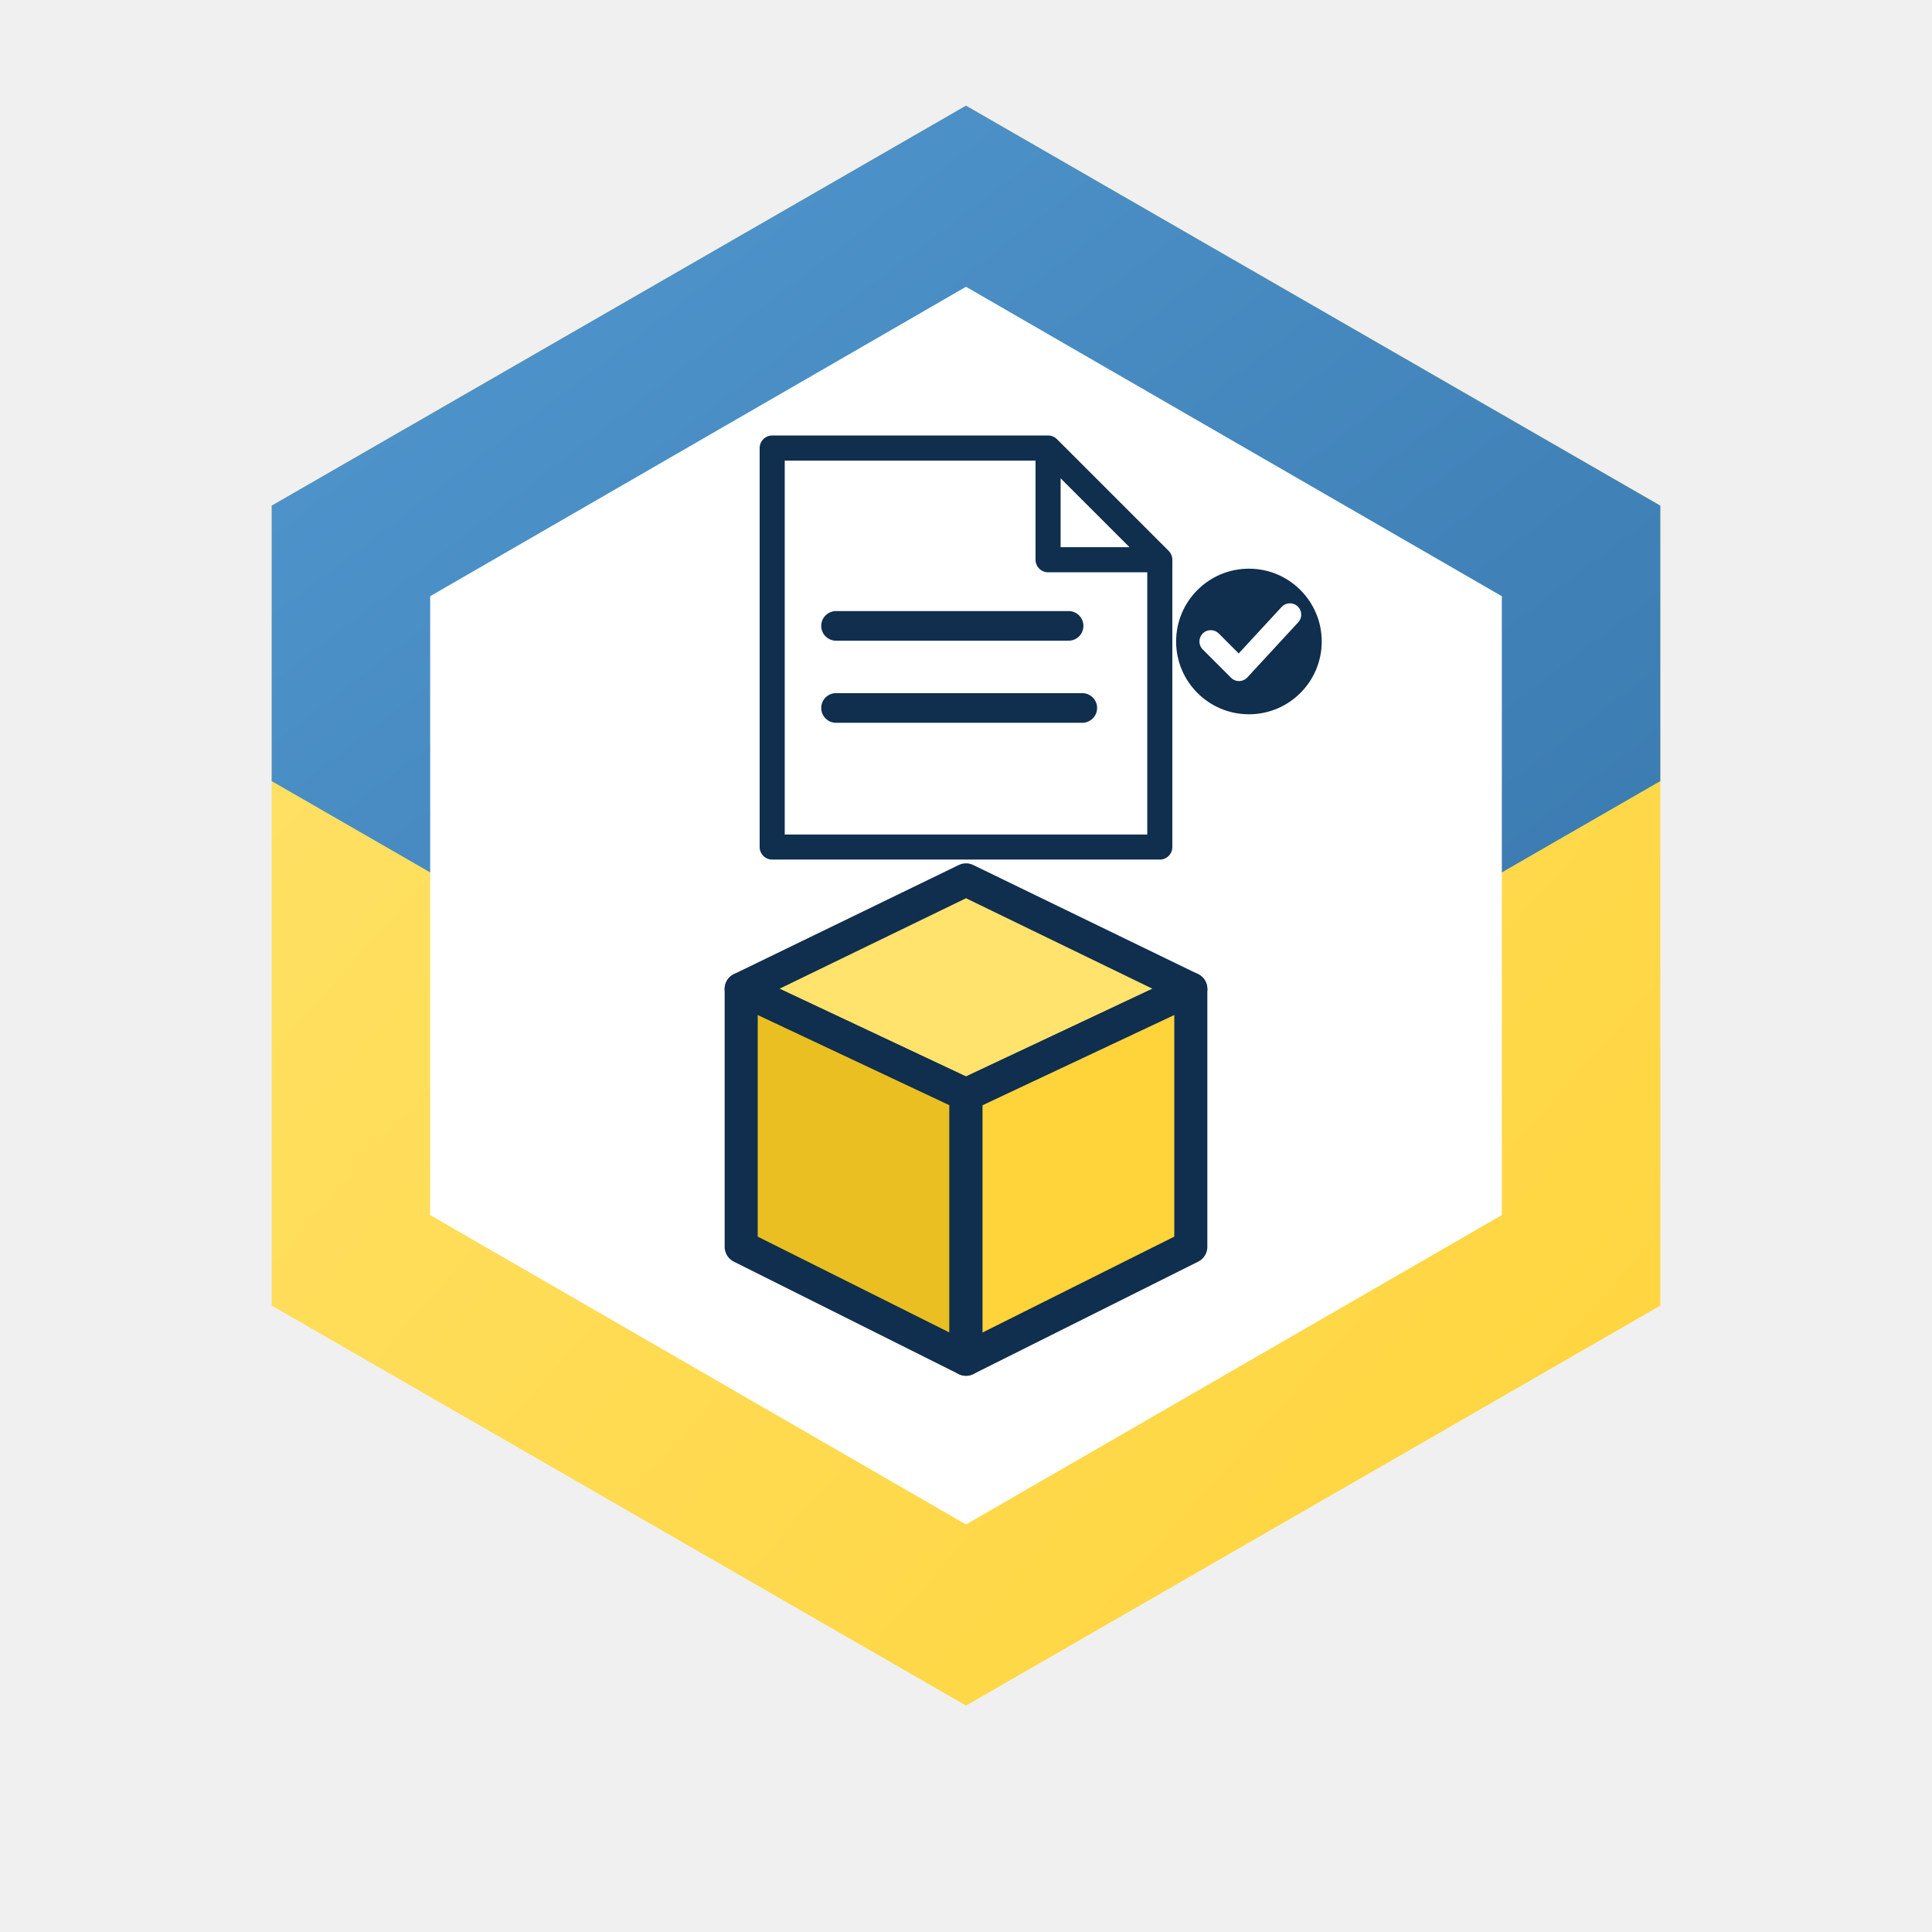
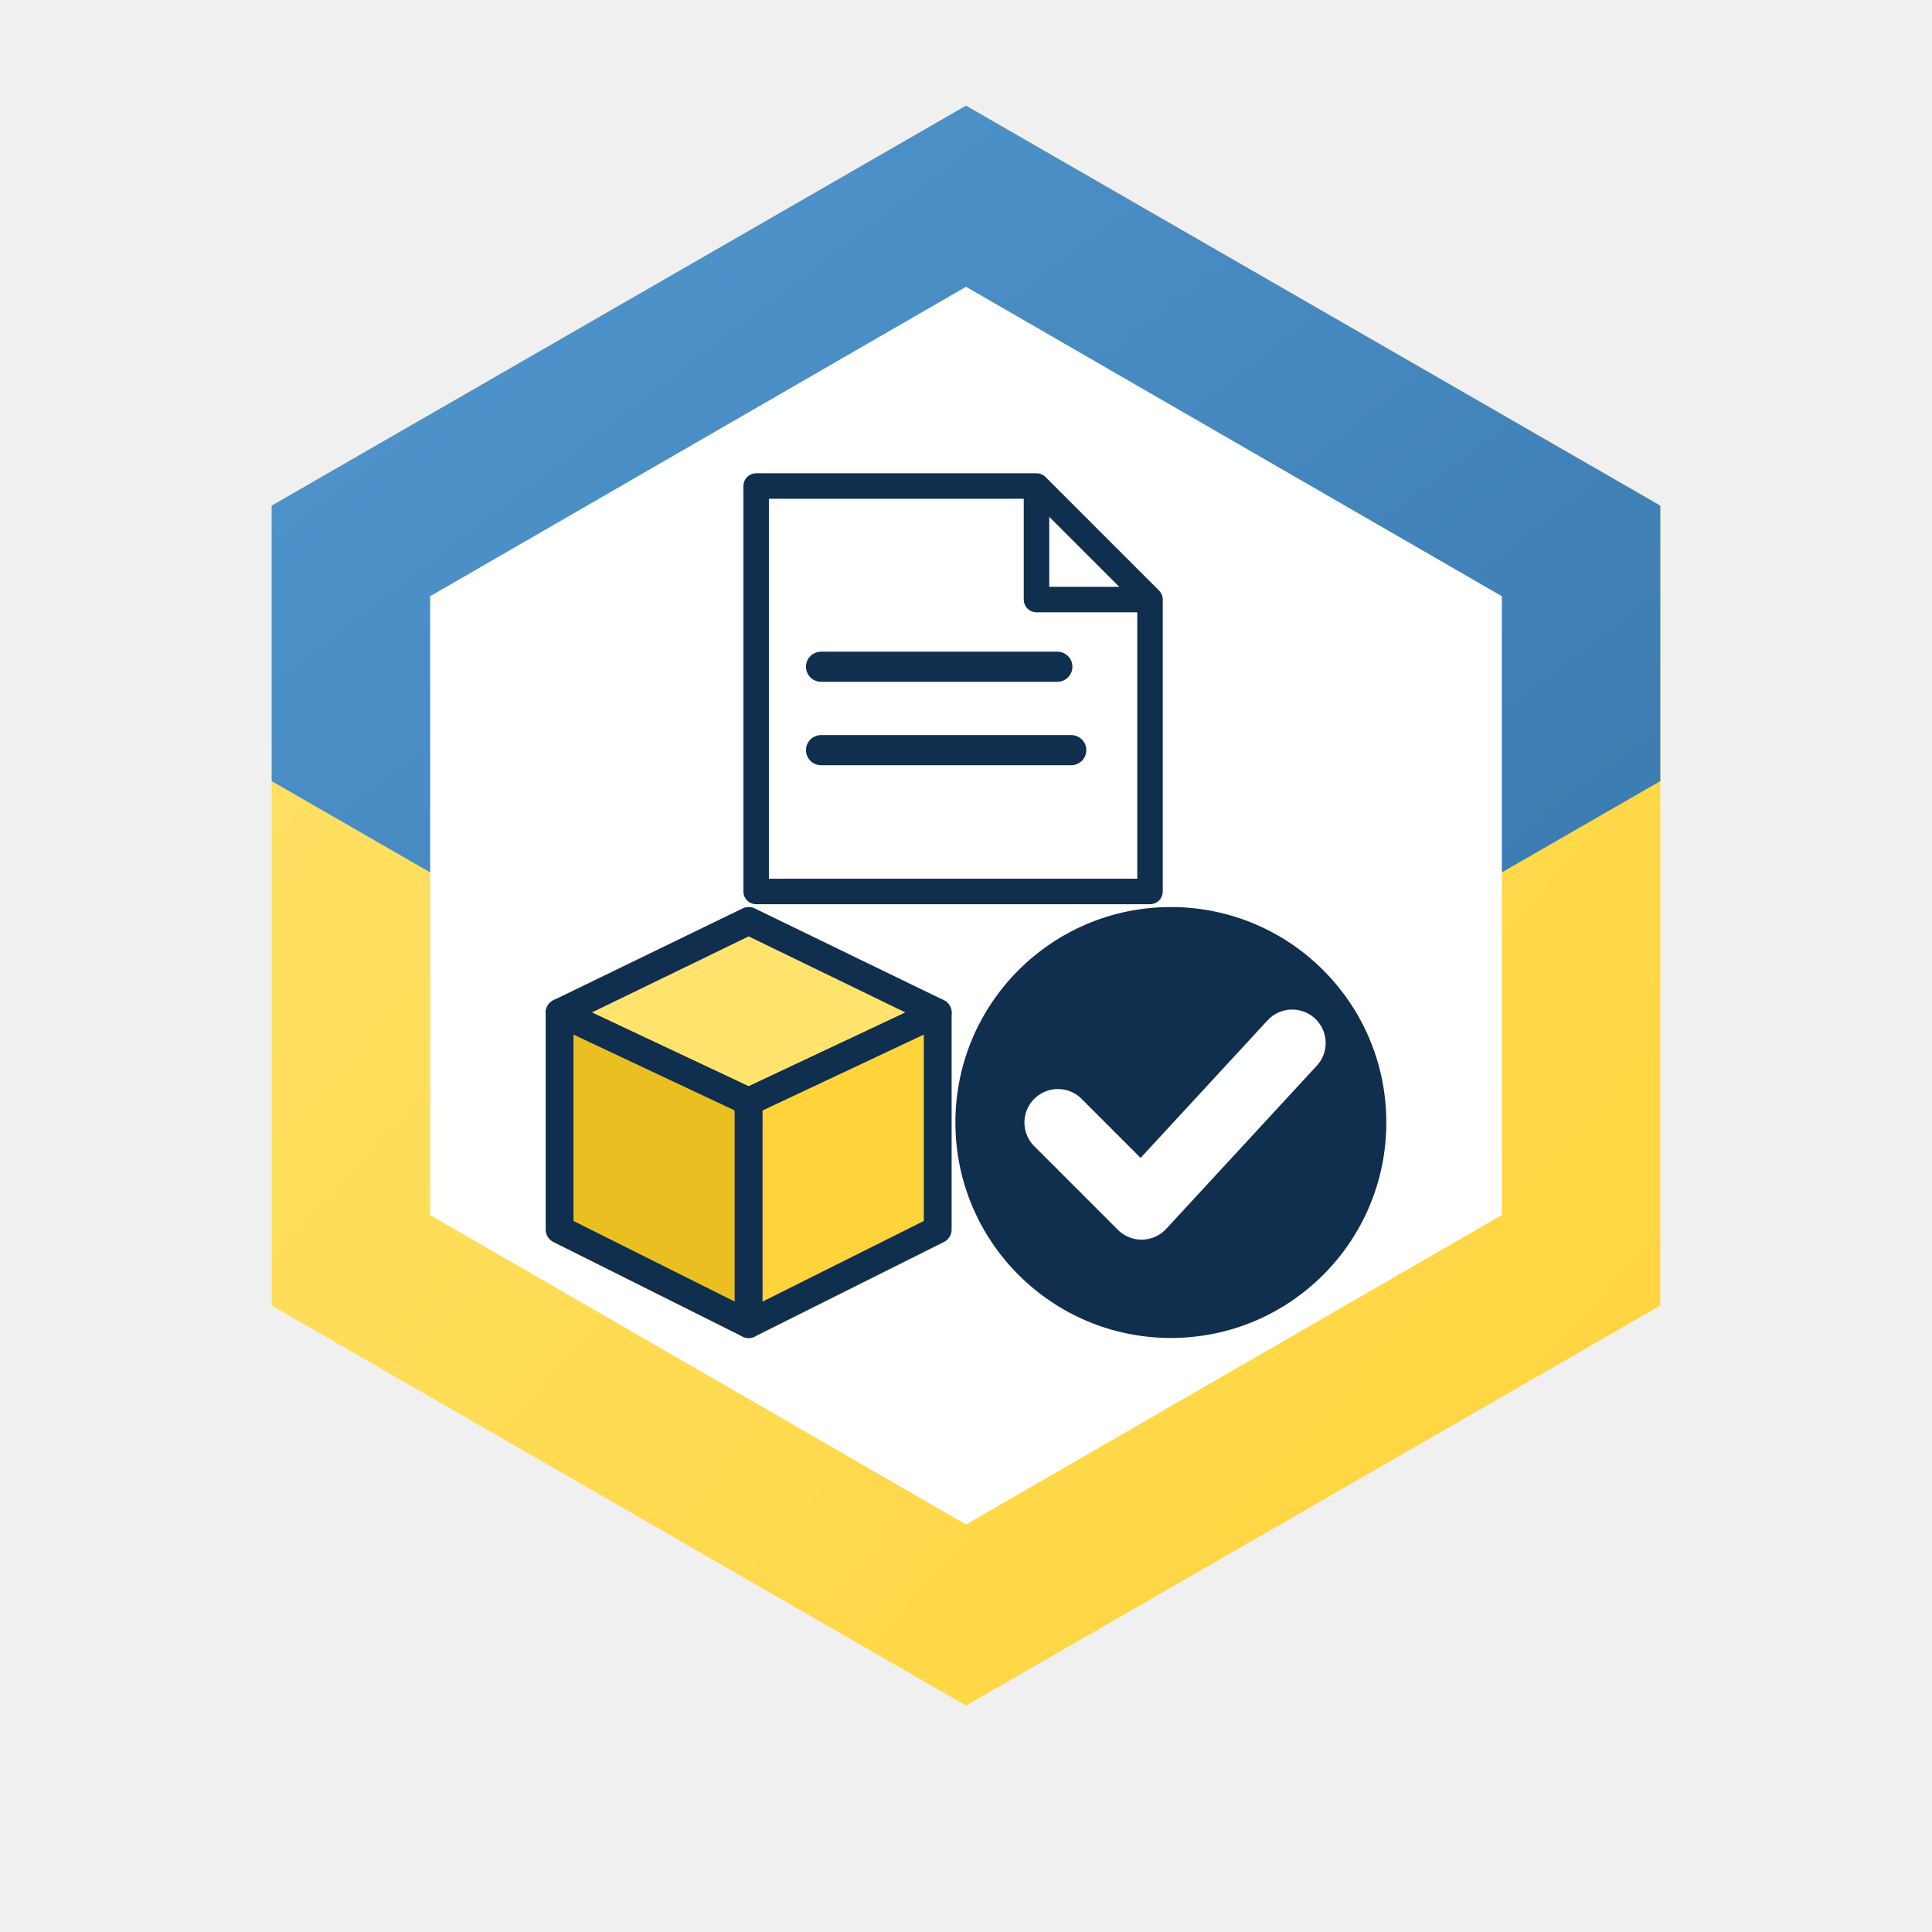
<svg xmlns="http://www.w3.org/2000/svg" viewBox="0 0 512 512" width="512" height="512">
  <defs>
    <linearGradient id="blue" x2="1" y2="1">
      <stop stop-color="#5299D1" />
      <stop offset="1" stop-color="#3776AB" />
    </linearGradient>
    <linearGradient id="yellow" x2="1" y2="1">
      <stop stop-color="#FFE36D" />
      <stop offset="1" stop-color="#FFD43B" />
    </linearGradient>
  </defs>
  <path d="M256 28 440 134 440 346 256 452 72 346 72 134Z" fill="url(#yellow)" />
  <path d="M256 28 440 134 440 207 256 313 72 207 72 134Z" fill="url(#blue)" />
  <path d="M256 76 398 158 398 322 256 404 114 322 114 158Z" fill="#FFFFFF" />
-   <g transform="translate(88.625 46.828) scale(0.60424)">
+   <g transform="translate(82.506 55.738) scale(0.61398)">
    <path d="M192 119H313L362 168V294H192Z" fill="#FFFFFF" stroke="#102E4E" stroke-width="11" stroke-linejoin="round" />
    <path d="M313 119V168H362" fill="none" stroke="#102E4E" stroke-width="11" stroke-linejoin="round" />
    <path d="M220 197H322M220 233H328" stroke="#102E4E" stroke-width="13" stroke-linecap="round" />
  </g>
-   <g transform="translate(79.893 24.649) scale(0.87615)">
+   <g transform="translate(50.296 68.688) scale(0.73684)">
    <path d="M133 271 201 238 269 271 201 303Z" fill="#FFE36D" stroke="#102E4E" stroke-width="10" stroke-linejoin="round" />
    <path d="M133 271V349L201 383V303Z" fill="#EABF21" stroke="#102E4E" stroke-width="10" stroke-linejoin="round" />
    <path d="M269 271V349L201 383V303Z" fill="#FFD43B" stroke="#102E4E" stroke-width="10" stroke-linejoin="round" />
  </g>
-   <g transform="translate(205.851 41.876) scale(0.37463)">
+   <g transform="translate(-60.029 -81.713) scale(1.10874)">
    <circle cx="334" cy="342" r="51.5" fill="#102E4E" />
    <path d="m307 342 20 20 36-39" fill="none" stroke="#FFFFFF" stroke-width="16" stroke-linecap="round" stroke-linejoin="round" />
  </g>
</svg>
